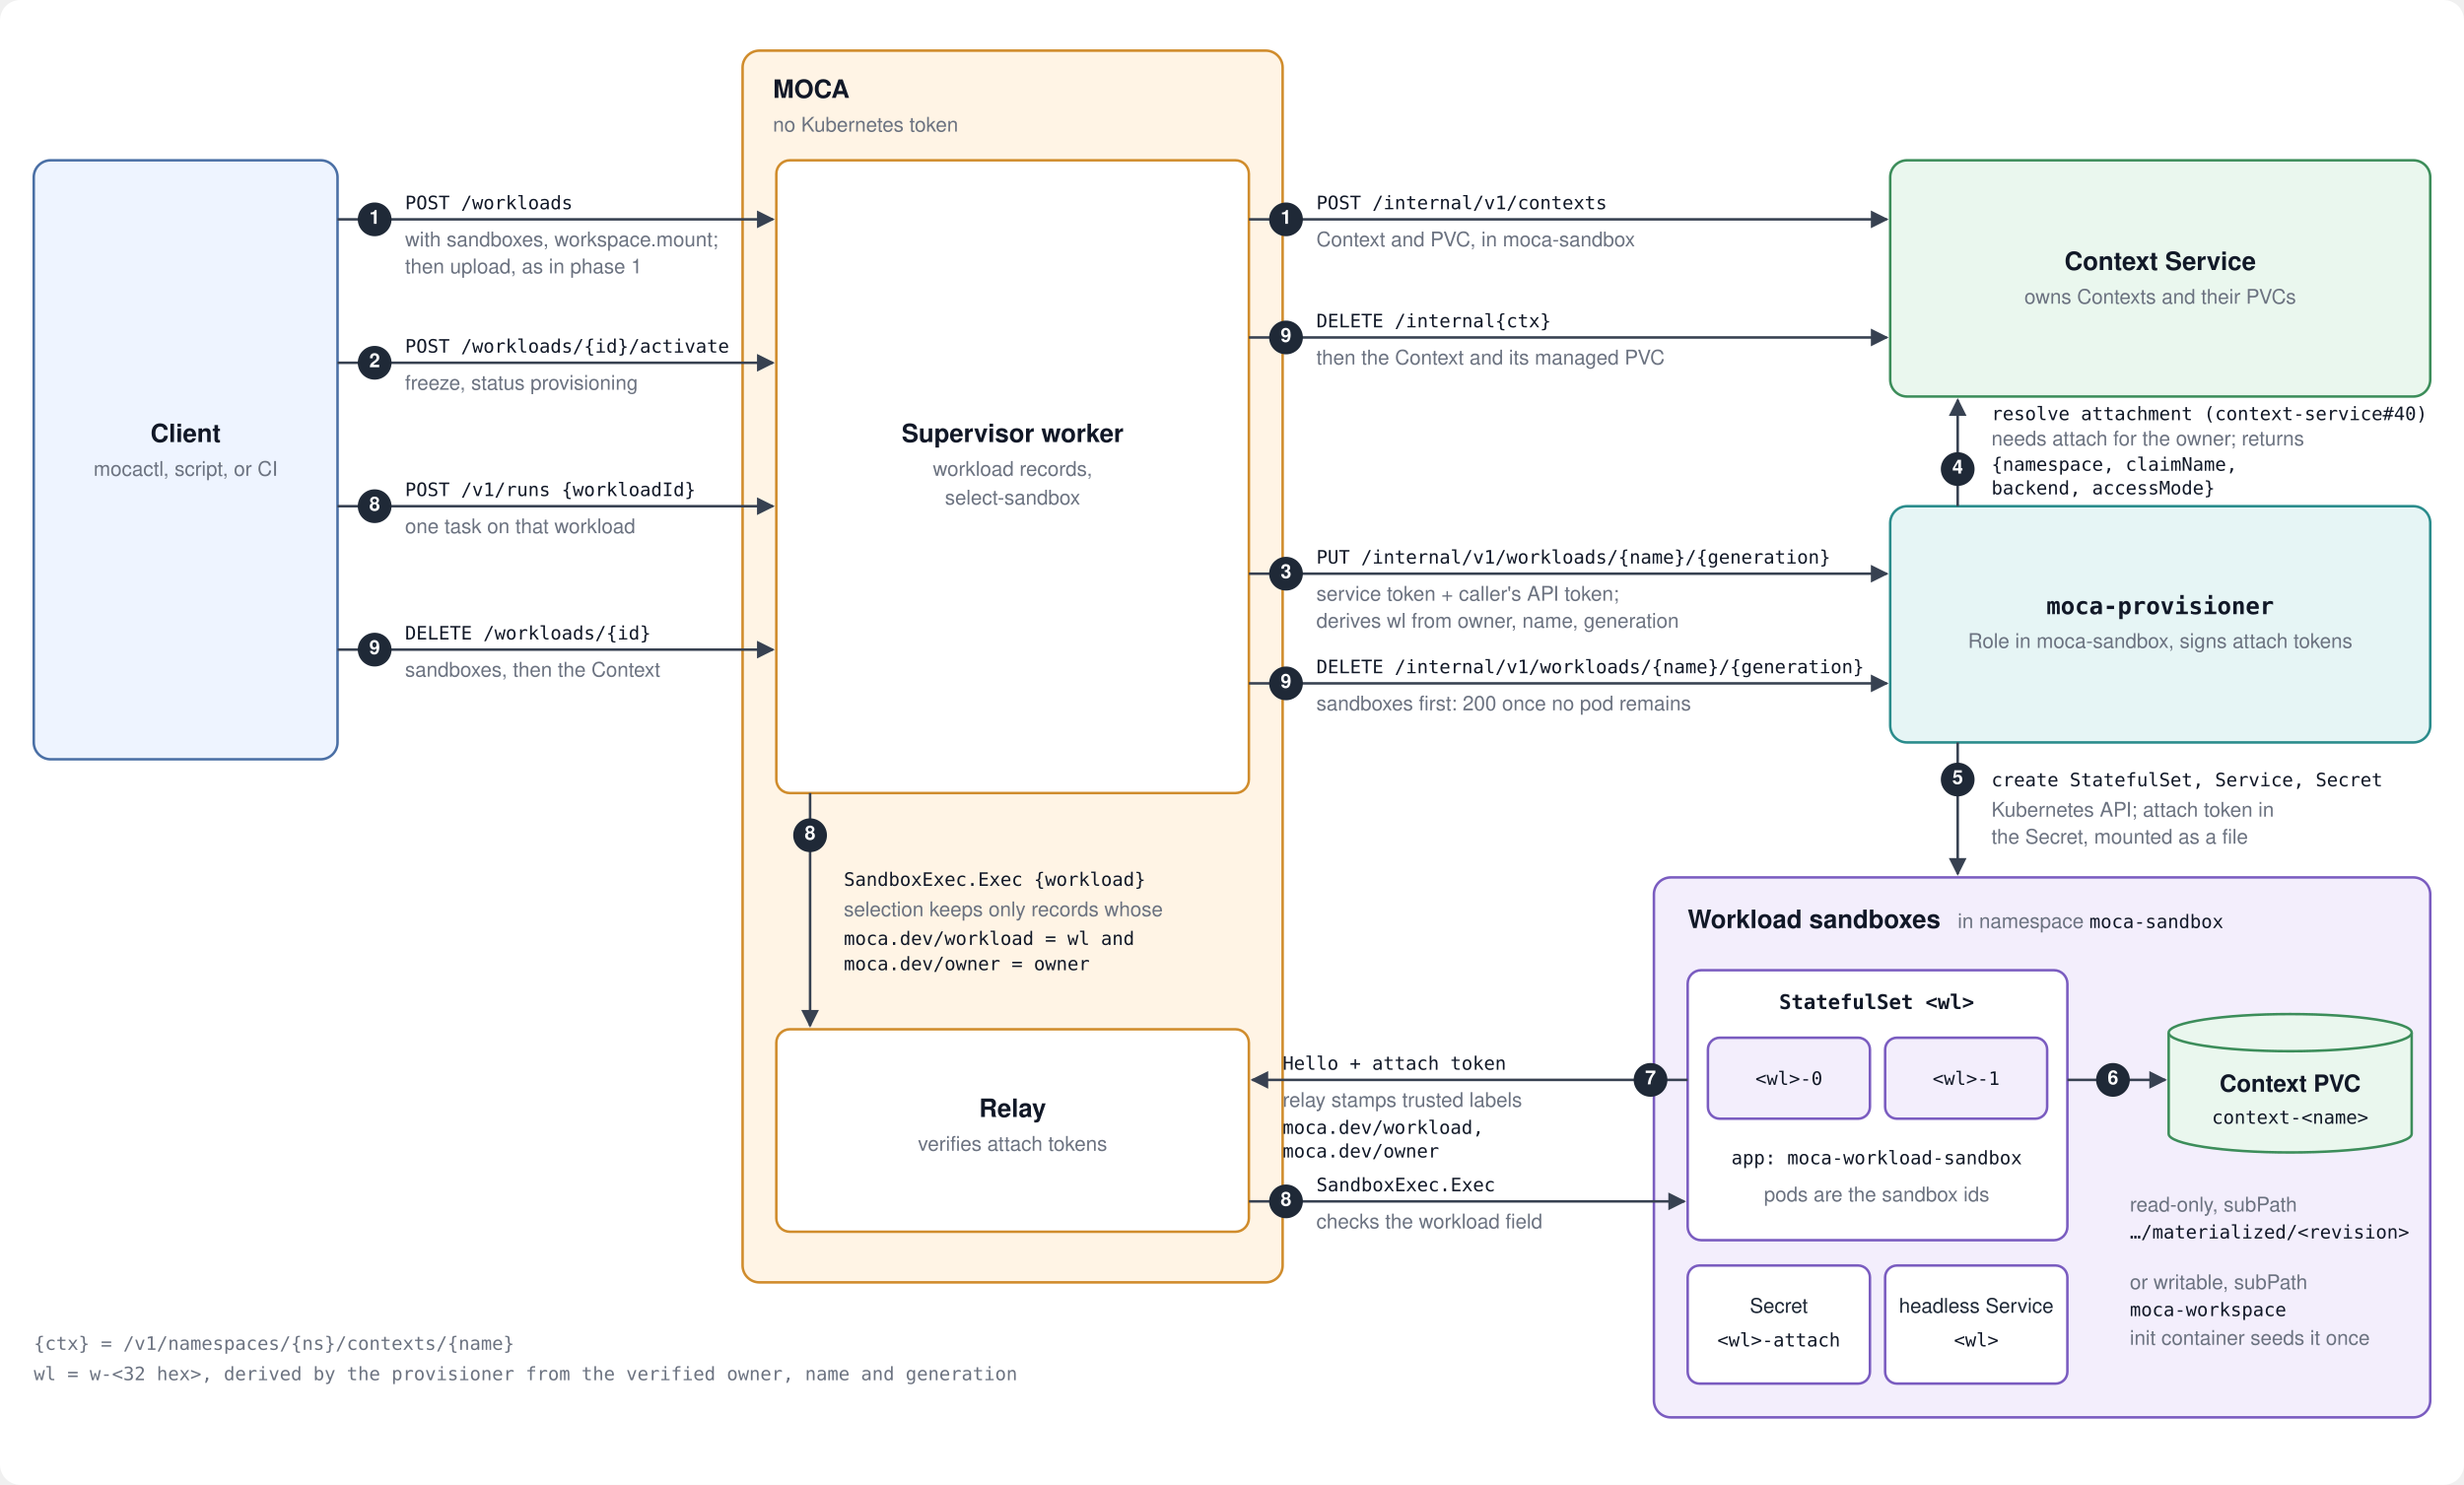
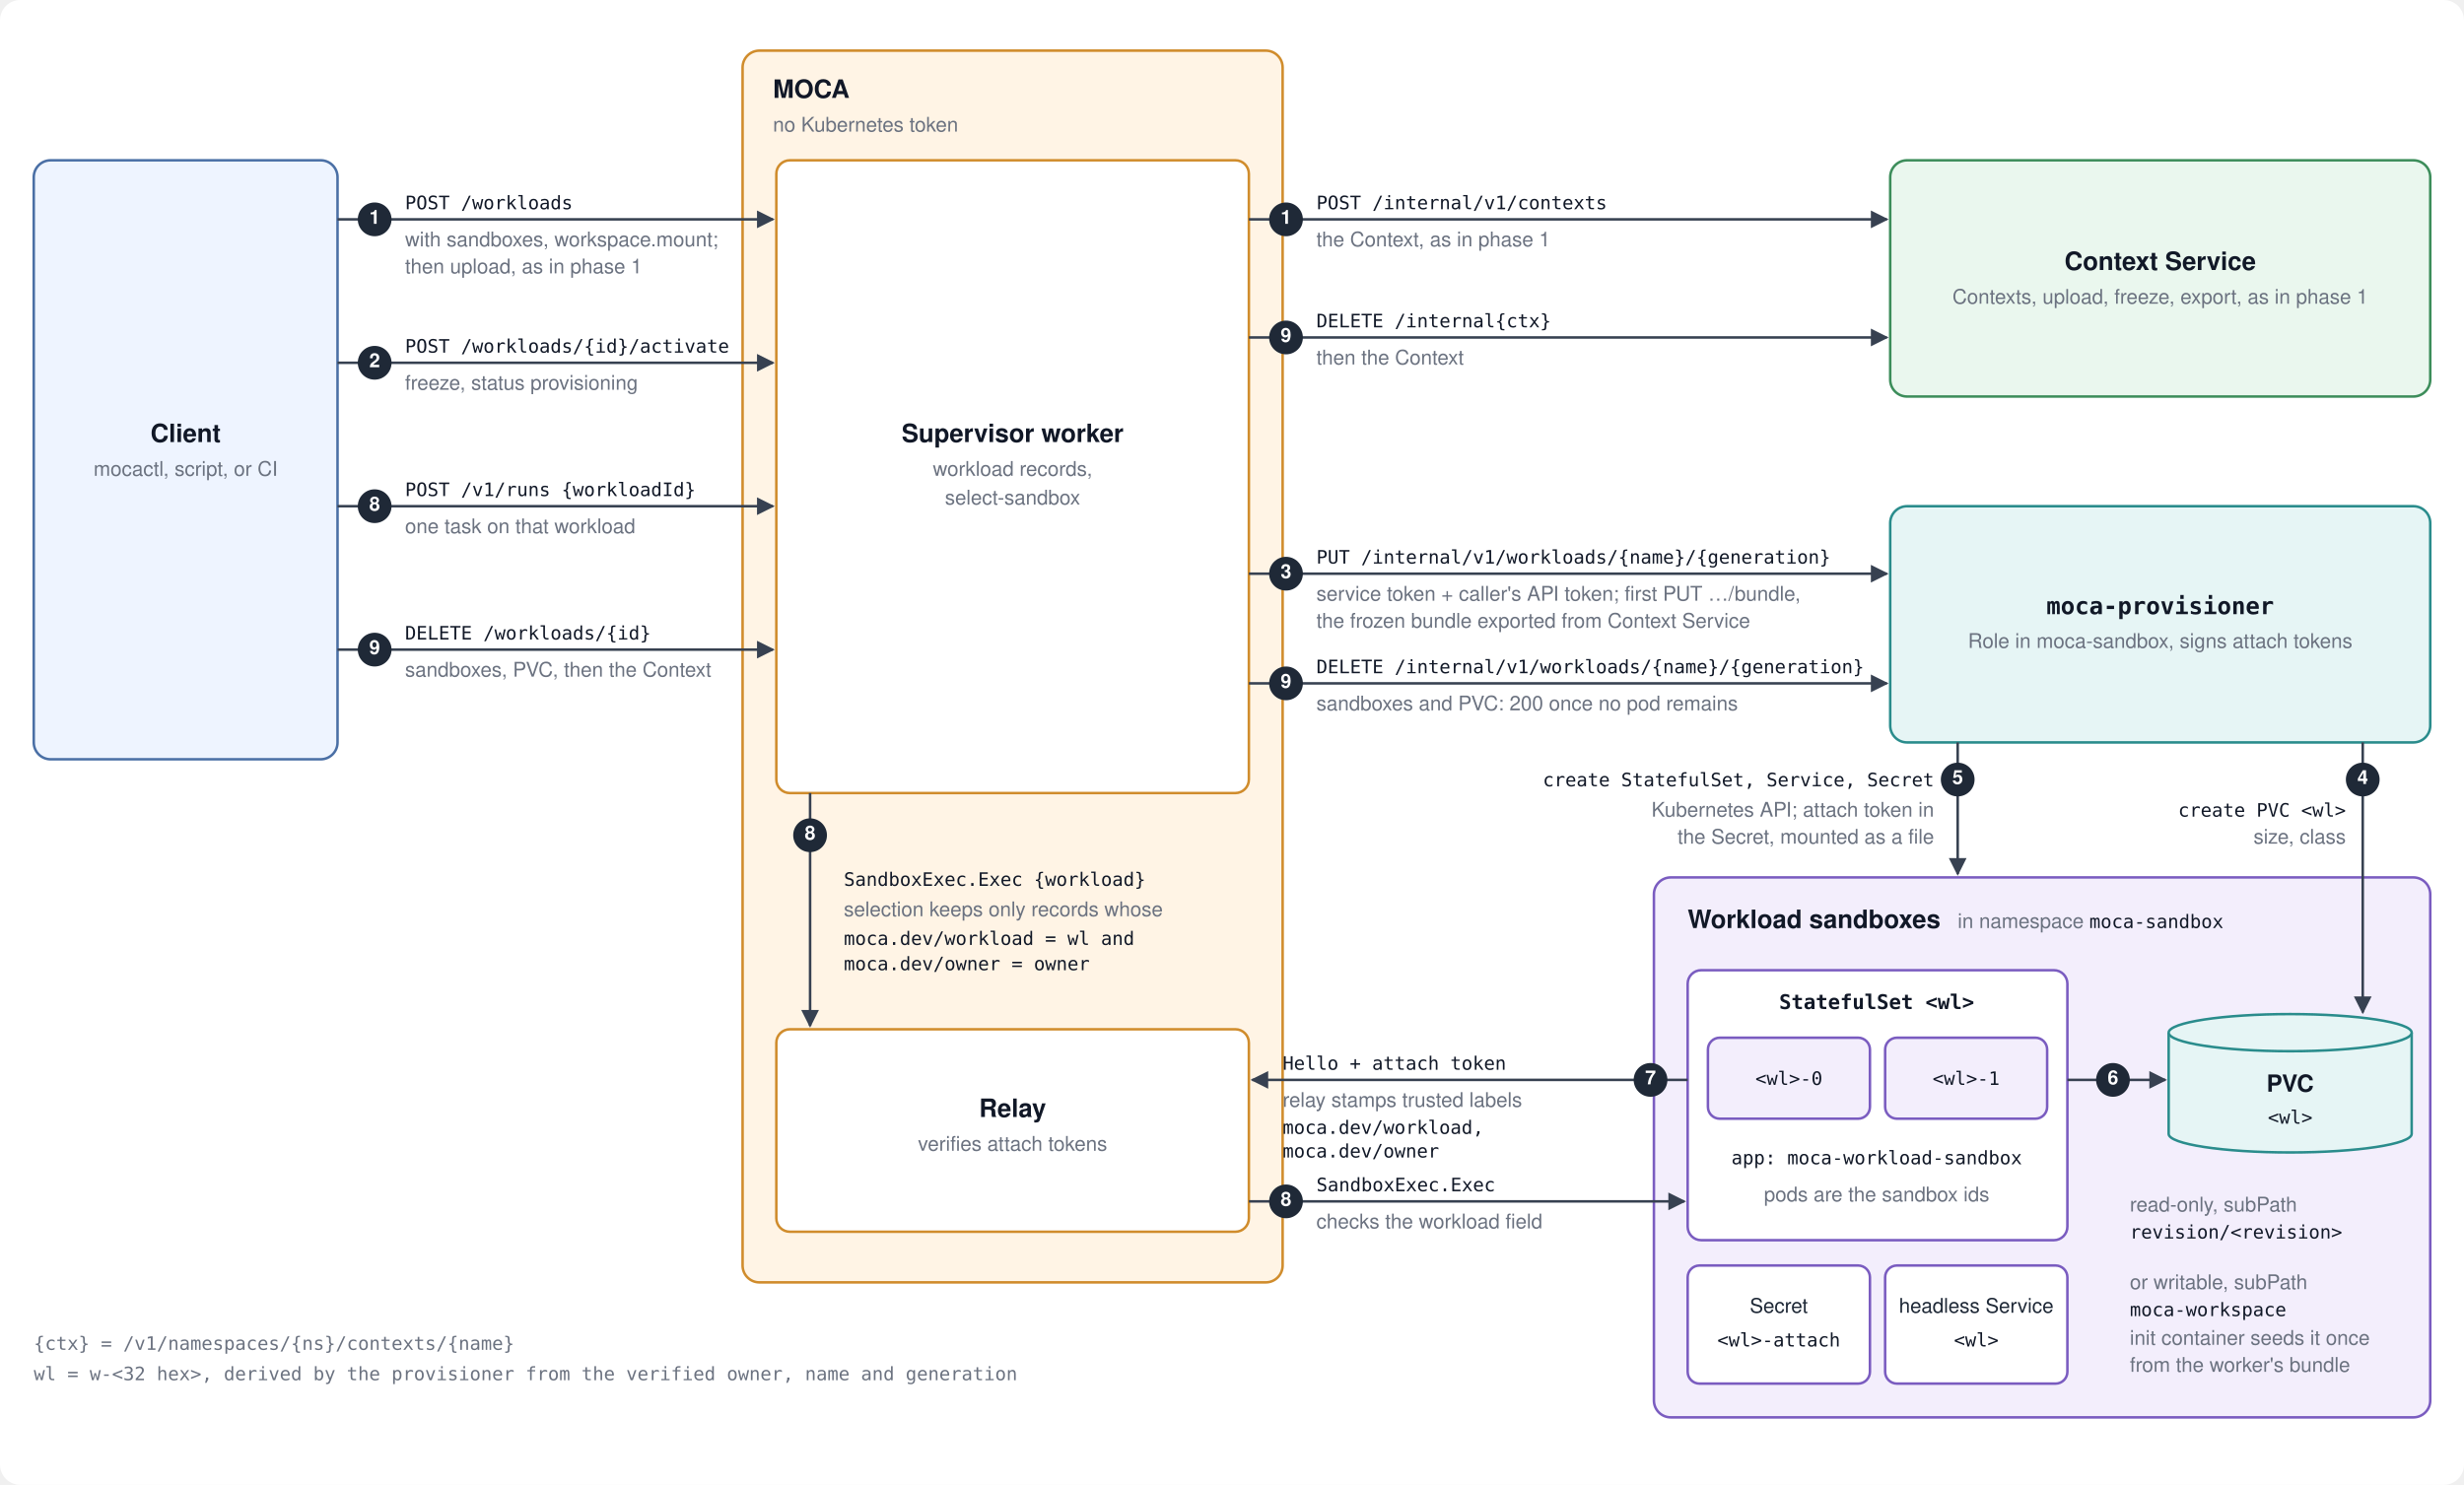
<svg xmlns="http://www.w3.org/2000/svg" width="1460" height="880" viewBox="0 0 1460 880" role="img" aria-labelledby="title desc" font-family="-apple-system, 'Segoe UI', Helvetica, Arial, sans-serif">
  <defs>
    <marker id="arrow" viewBox="0 0 10 10" refX="9" refY="5" markerWidth="7" markerHeight="7" orient="auto">
      <path d="M0,0 L10,5 L0,10 z" fill="#374151" />
    </marker>
  </defs>
  <style>
    .box { stroke-width: 1.5; }
    .title { font-size: 15px; font-weight: 600; fill: #111827; }
    .sub { font-size: 12px; fill: #6b7280; }
    .note { font-size: 12px; fill: #1f2937; }
    .api { font-family: ui-monospace, SFMono-Regular, Menlo, Consolas, monospace; font-size: 11px; fill: #111827; }
    .line { stroke: #374151; stroke-width: 1.5; fill: none; marker-end: url(#arrow); }
    .step circle { fill: #1f2937; }
    .step text { font-size: 11.5px; font-weight: 700; fill: #ffffff; text-anchor: middle; dominant-baseline: central; }
  </style>
  <rect width="1460" height="880" rx="12" fill="#ffffff" />
  <rect class="box" x="20" y="95" width="180" height="355" rx="10" fill="#eef4ff" stroke="#4a6fa5" />
  <text class="title" x="110" y="262" text-anchor="middle">Client</text>
  <text class="sub" x="110" y="282" text-anchor="middle">mocactl, script, or CI</text>
  <rect class="box" x="440" y="30" width="320" height="730" rx="10" fill="#fff4e5" stroke="#d08c2c" />
  <text class="title" x="458" y="58">MOCA</text>
  <text class="sub" x="458" y="78">no Kubernetes token</text>
  <rect class="box" x="460" y="95" width="280" height="375" rx="8" fill="#ffffff" stroke="#d08c2c" />
  <text class="title" x="600" y="262" text-anchor="middle">Supervisor worker</text>
  <text class="sub" x="600" y="282" text-anchor="middle">workload records,</text>
  <text class="sub" x="600" y="299" text-anchor="middle">select-sandbox</text>
  <rect class="box" x="460" y="610" width="280" height="120" rx="8" fill="#ffffff" stroke="#d08c2c" />
  <text class="title" x="600" y="662" text-anchor="middle">Relay</text>
  <text class="sub" x="600" y="682" text-anchor="middle">verifies attach tokens</text>
  <rect class="box" x="1120" y="95" width="320" height="140" rx="10" fill="#eaf7ee" stroke="#3c8d5a" />
  <text class="title" x="1280" y="160" text-anchor="middle">Context Service</text>
-   <text class="sub" x="1280" y="180" text-anchor="middle">owns Contexts and their PVCs</text>
+   <text class="sub" x="1280" y="180" text-anchor="middle">Contexts, upload, freeze, export, as in phase 1</text>
  <rect class="box" x="1120" y="300" width="320" height="140" rx="10" fill="#e6f5f5" stroke="#2a8c8c" />
  <text class="api" x="1280" y="364" text-anchor="middle" style="font-size: 14px; font-weight: 600;">moca-provisioner</text>
  <text class="sub" x="1280" y="384" text-anchor="middle">Role in moca-sandbox, signs attach tokens</text>
  <rect class="box" x="980" y="520" width="460" height="320" rx="10" fill="#f3eefc" stroke="#7a5cc0" />
  <text class="title" x="1000" y="550">Workload sandboxes</text>
  <text class="sub" x="1160" y="550">in namespace</text>
  <text class="api" x="1238" y="550">moca-sandbox</text>
  <rect class="box" x="1000" y="575" width="225" height="160" rx="8" fill="#ffffff" stroke="#7a5cc0" />
  <text class="api" x="1112" y="598" text-anchor="middle" style="font-size: 12px; font-weight: 600;">StatefulSet &lt;wl&gt;</text>
  <rect class="box" x="1012" y="615" width="96" height="48" rx="7" fill="#f3eefc" stroke="#7a5cc0" />
  <text class="api" x="1060" y="643" text-anchor="middle">&lt;wl&gt;-0</text>
  <rect class="box" x="1117" y="615" width="96" height="48" rx="7" fill="#f3eefc" stroke="#7a5cc0" />
  <text class="api" x="1165" y="643" text-anchor="middle">&lt;wl&gt;-1</text>
  <text class="api" x="1112" y="690" text-anchor="middle">app: moca-workload-sandbox</text>
  <text class="sub" x="1112" y="712" text-anchor="middle">pods are the sandbox ids</text>
  <rect class="box" x="1000" y="750" width="108" height="70" rx="7" fill="#ffffff" stroke="#7a5cc0" />
  <text class="note" x="1054" y="778" text-anchor="middle">Secret</text>
  <text class="api" x="1054" y="798" text-anchor="middle">&lt;wl&gt;-attach</text>
  <rect class="box" x="1117" y="750" width="108" height="70" rx="7" fill="#ffffff" stroke="#7a5cc0" />
  <text class="note" x="1171" y="778" text-anchor="middle">headless Service</text>
  <text class="api" x="1171" y="798" text-anchor="middle">&lt;wl&gt;</text>
-   <path class="box" d="M1285,612 v60 a72,11 0 0,0 144,0 v-60" fill="#eaf7ee" stroke="#3c8d5a" />
-   <ellipse class="box" cx="1357" cy="612" rx="72" ry="11" fill="#eaf7ee" stroke="#3c8d5a" />
-   <text class="title" x="1357" y="647" text-anchor="middle" style="font-size: 14px;">Context PVC</text>
-   <text class="api" x="1357" y="666" text-anchor="middle">context-&lt;name&gt;</text>
+   <path class="box" d="M1285,612 v60 a72,11 0 0,0 144,0 v-60" fill="#e6f5f5" stroke="#2a8c8c" />
+   <ellipse class="box" cx="1357" cy="612" rx="72" ry="11" fill="#e6f5f5" stroke="#2a8c8c" />
+   <text class="title" x="1357" y="647" text-anchor="middle" style="font-size: 14px;">PVC</text>
+   <text class="api" x="1357" y="666" text-anchor="middle">&lt;wl&gt;</text>
  <line class="line" x1="1225" y1="640" x2="1283" y2="640" />
  <g class="step">
    <circle cx="1252" cy="640" r="10" />
    <text x="1252" y="640">6</text>
  </g>
  <text class="sub" x="1262" y="718">read-only, subPath</text>
-   <text class="api" x="1262" y="734">…/materialized/&lt;revision&gt;</text>
+   <text class="api" x="1262" y="734">revision/&lt;revision&gt;</text>
  <text class="sub" x="1262" y="764">or writable, subPath</text>
  <text class="api" x="1262" y="780">moca-workspace</text>
  <text class="sub" x="1262" y="797">init container seeds it once</text>
+   <text class="sub" x="1262" y="813">from the worker's bundle</text>
  <line class="line" x1="200" y1="130" x2="458" y2="130" />
  <g class="step">
    <circle cx="222" cy="130" r="10" />
    <text x="222" y="130">1</text>
  </g>
  <text class="api" x="240" y="124">POST /workloads</text>
  <text class="sub" x="240" y="146">with sandboxes, workspace.mount;</text>
  <text class="sub" x="240" y="162">then upload, as in phase 1</text>
  <line class="line" x1="740" y1="130" x2="1118" y2="130" />
  <g class="step">
    <circle cx="762" cy="130" r="10" />
    <text x="762" y="130">1</text>
  </g>
  <text class="api" x="780" y="124">POST /internal/v1/contexts</text>
-   <text class="sub" x="780" y="146">Context and PVC, in moca-sandbox</text>
+   <text class="sub" x="780" y="146">the Context, as in phase 1</text>
  <line class="line" x1="200" y1="215" x2="458" y2="215" />
  <g class="step">
    <circle cx="222" cy="215" r="10" />
    <text x="222" y="215">2</text>
  </g>
  <text class="api" x="240" y="209">POST /workloads/{id}/activate</text>
  <text class="sub" x="240" y="231">freeze, status provisioning</text>
  <line class="line" x1="740" y1="200" x2="1118" y2="200" />
  <g class="step">
    <circle cx="762" cy="200" r="10" />
    <text x="762" y="200">9</text>
  </g>
  <text class="api" x="780" y="194">DELETE /internal{ctx}</text>
-   <text class="sub" x="780" y="216">then the Context and its managed PVC</text>
+   <text class="sub" x="780" y="216">then the Context</text>
  <line class="line" x1="740" y1="340" x2="1118" y2="340" />
  <g class="step">
    <circle cx="762" cy="340" r="10" />
    <text x="762" y="340">3</text>
  </g>
  <text class="api" x="780" y="334">PUT /internal/v1/workloads/{name}/{generation}</text>
-   <text class="sub" x="780" y="356">service token + caller's API token;</text>
-   <text class="sub" x="780" y="372">derives wl from owner, name, generation</text>
+   <text class="sub" x="780" y="356">service token + caller's API token; first PUT …/bundle,</text>
+   <text class="sub" x="780" y="372">the frozen bundle exported from Context Service</text>
  <line class="line" x1="740" y1="405" x2="1118" y2="405" />
  <g class="step">
    <circle cx="762" cy="405" r="10" />
    <text x="762" y="405">9</text>
  </g>
  <text class="api" x="780" y="399">DELETE /internal/v1/workloads/{name}/{generation}</text>
-   <text class="sub" x="780" y="421">sandboxes first: 200 once no pod remains</text>
+   <text class="sub" x="780" y="421">sandboxes and PVC: 200 once no pod remains</text>
  <line class="line" x1="200" y1="300" x2="458" y2="300" />
  <g class="step">
    <circle cx="222" cy="300" r="10" />
    <text x="222" y="300">8</text>
  </g>
  <text class="api" x="240" y="294">POST /v1/runs {workloadId}</text>
  <text class="sub" x="240" y="316">one task on that workload</text>
  <line class="line" x1="200" y1="385" x2="458" y2="385" />
  <g class="step">
    <circle cx="222" cy="385" r="10" />
    <text x="222" y="385">9</text>
  </g>
  <text class="api" x="240" y="379">DELETE /workloads/{id}</text>
-   <text class="sub" x="240" y="401">sandboxes, then the Context</text>
-   <line class="line" x1="1160" y1="300" x2="1160" y2="237" />
+   <text class="sub" x="240" y="401">sandboxes, PVC, then the Context</text>
+   <polyline class="line" points="1400,440 1400,600" />
  <g class="step">
-     <circle cx="1160" cy="278" r="10" />
-     <text x="1160" y="278">4</text>
+     <circle cx="1400" cy="462" r="10" />
+     <text x="1400" y="462">4</text>
  </g>
-   <text class="api" x="1180" y="249">resolve attachment (context-service#40)</text>
-   <text class="sub" x="1180" y="264">needs attach for the owner; returns</text>
-   <text class="api" x="1180" y="279">{namespace, claimName,</text>
-   <text class="api" x="1180" y="293">backend, accessMode}</text>
+   <text class="api" x="1390" y="484" text-anchor="end">create PVC &lt;wl&gt;</text>
+   <text class="sub" x="1390" y="500" text-anchor="end">size, class</text>
  <line class="line" x1="1160" y1="440" x2="1160" y2="518" />
  <g class="step">
    <circle cx="1160" cy="462" r="10" />
    <text x="1160" y="462">5</text>
  </g>
-   <text class="api" x="1180" y="466">create StatefulSet, Service, Secret</text>
-   <text class="sub" x="1180" y="484">Kubernetes API; attach token in</text>
-   <text class="sub" x="1180" y="500">the Secret, mounted as a file</text>
+   <text class="api" x="1146" y="466" text-anchor="end">create StatefulSet, Service, Secret</text>
+   <text class="sub" x="1146" y="484" text-anchor="end">Kubernetes API; attach token in</text>
+   <text class="sub" x="1146" y="500" text-anchor="end">the Secret, mounted as a file</text>
  <line class="line" x1="480" y1="470" x2="480" y2="608" />
  <g class="step">
    <circle cx="480" cy="495" r="10" />
    <text x="480" y="495">8</text>
  </g>
  <text class="api" x="500" y="525">SandboxExec.Exec {workload}</text>
  <text class="sub" x="500" y="543">selection keeps only records whose</text>
  <text class="api" x="500" y="560">moca.dev/workload = wl and</text>
  <text class="api" x="500" y="575">moca.dev/owner = owner</text>
  <line class="line" x1="1000" y1="640" x2="742" y2="640" />
  <g class="step">
    <circle cx="978" cy="640" r="10" />
    <text x="978" y="640">7</text>
  </g>
  <text class="api" x="760" y="634">Hello + attach token</text>
  <text class="sub" x="760" y="656">relay stamps trusted labels</text>
  <text class="api" x="760" y="672">moca.dev/workload,</text>
  <text class="api" x="760" y="686">moca.dev/owner</text>
  <line class="line" x1="740" y1="712" x2="998" y2="712" />
  <g class="step">
    <circle cx="762" cy="712" r="10" />
    <text x="762" y="712">8</text>
  </g>
  <text class="api" x="780" y="706">SandboxExec.Exec</text>
  <text class="sub" x="780" y="728">checks the workload field</text>
  <text class="api" x="20" y="800" style="fill: #6b7280; font-size: 11px;">{ctx} = /v1/namespaces/{ns}/contexts/{name}</text>
  <text class="api" x="20" y="818" style="fill: #6b7280; font-size: 11px;">wl = w-&lt;32 hex&gt;, derived by the provisioner from the verified owner, name and generation</text>
</svg>
